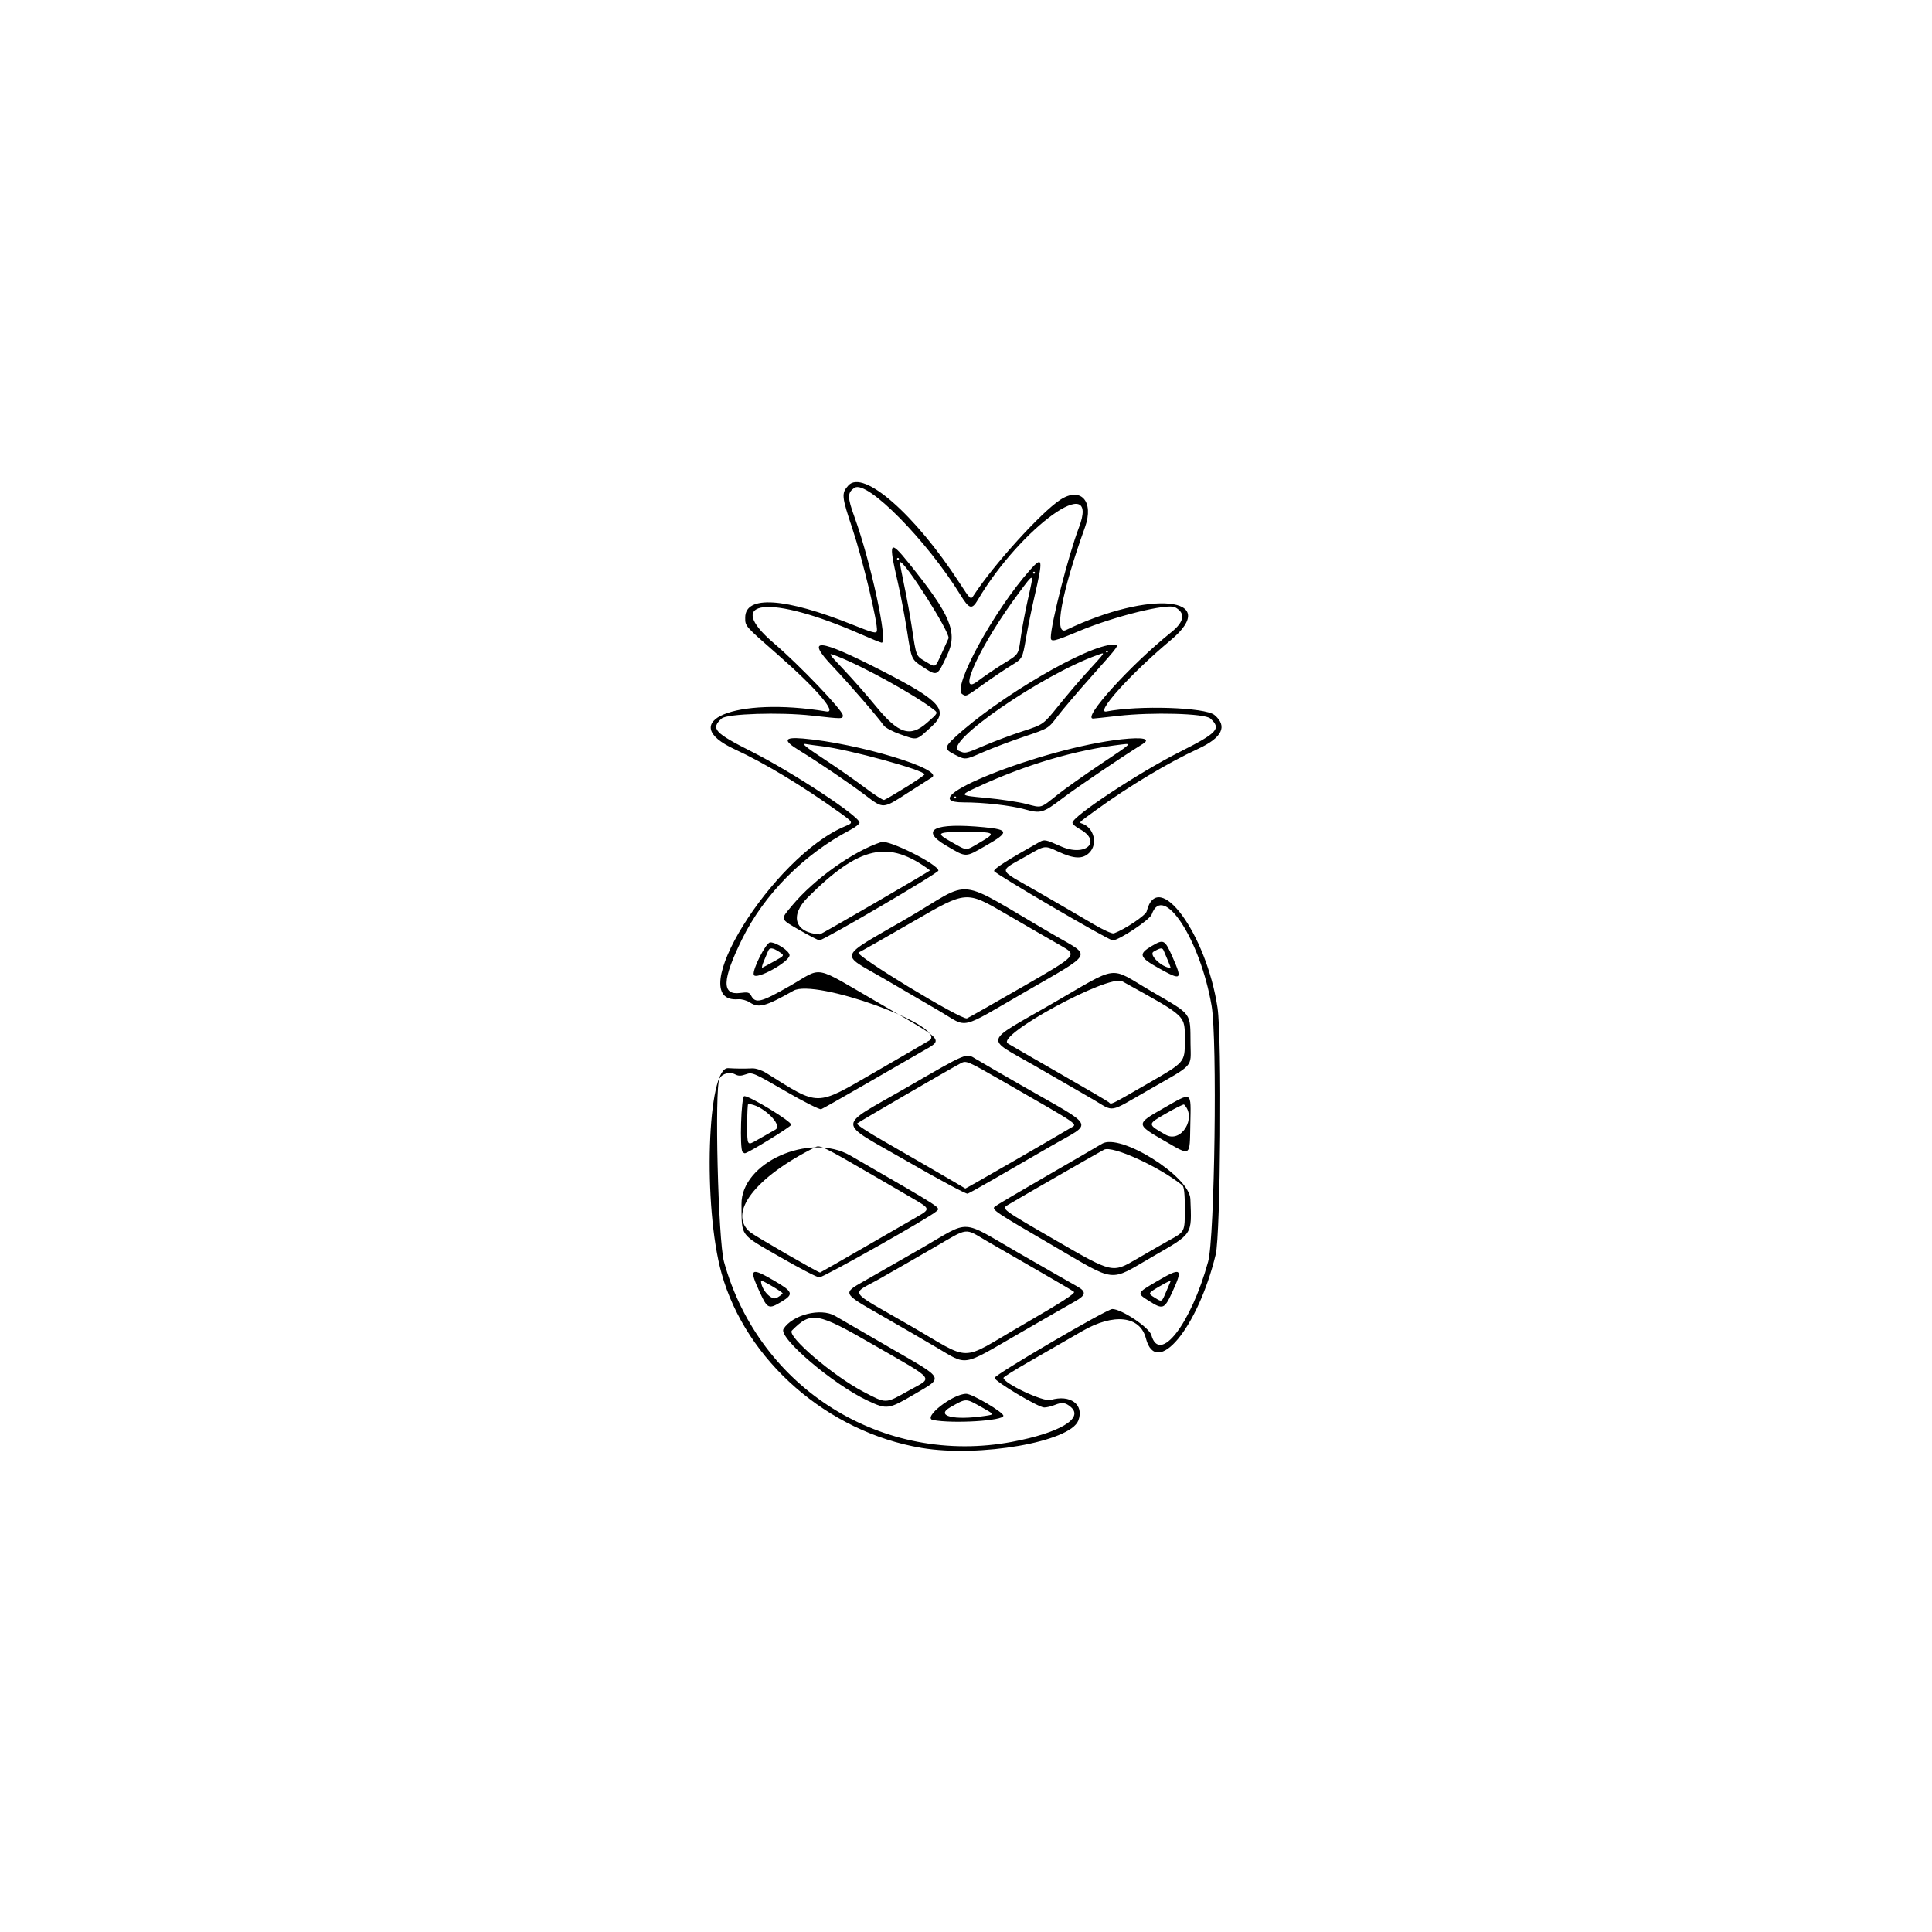
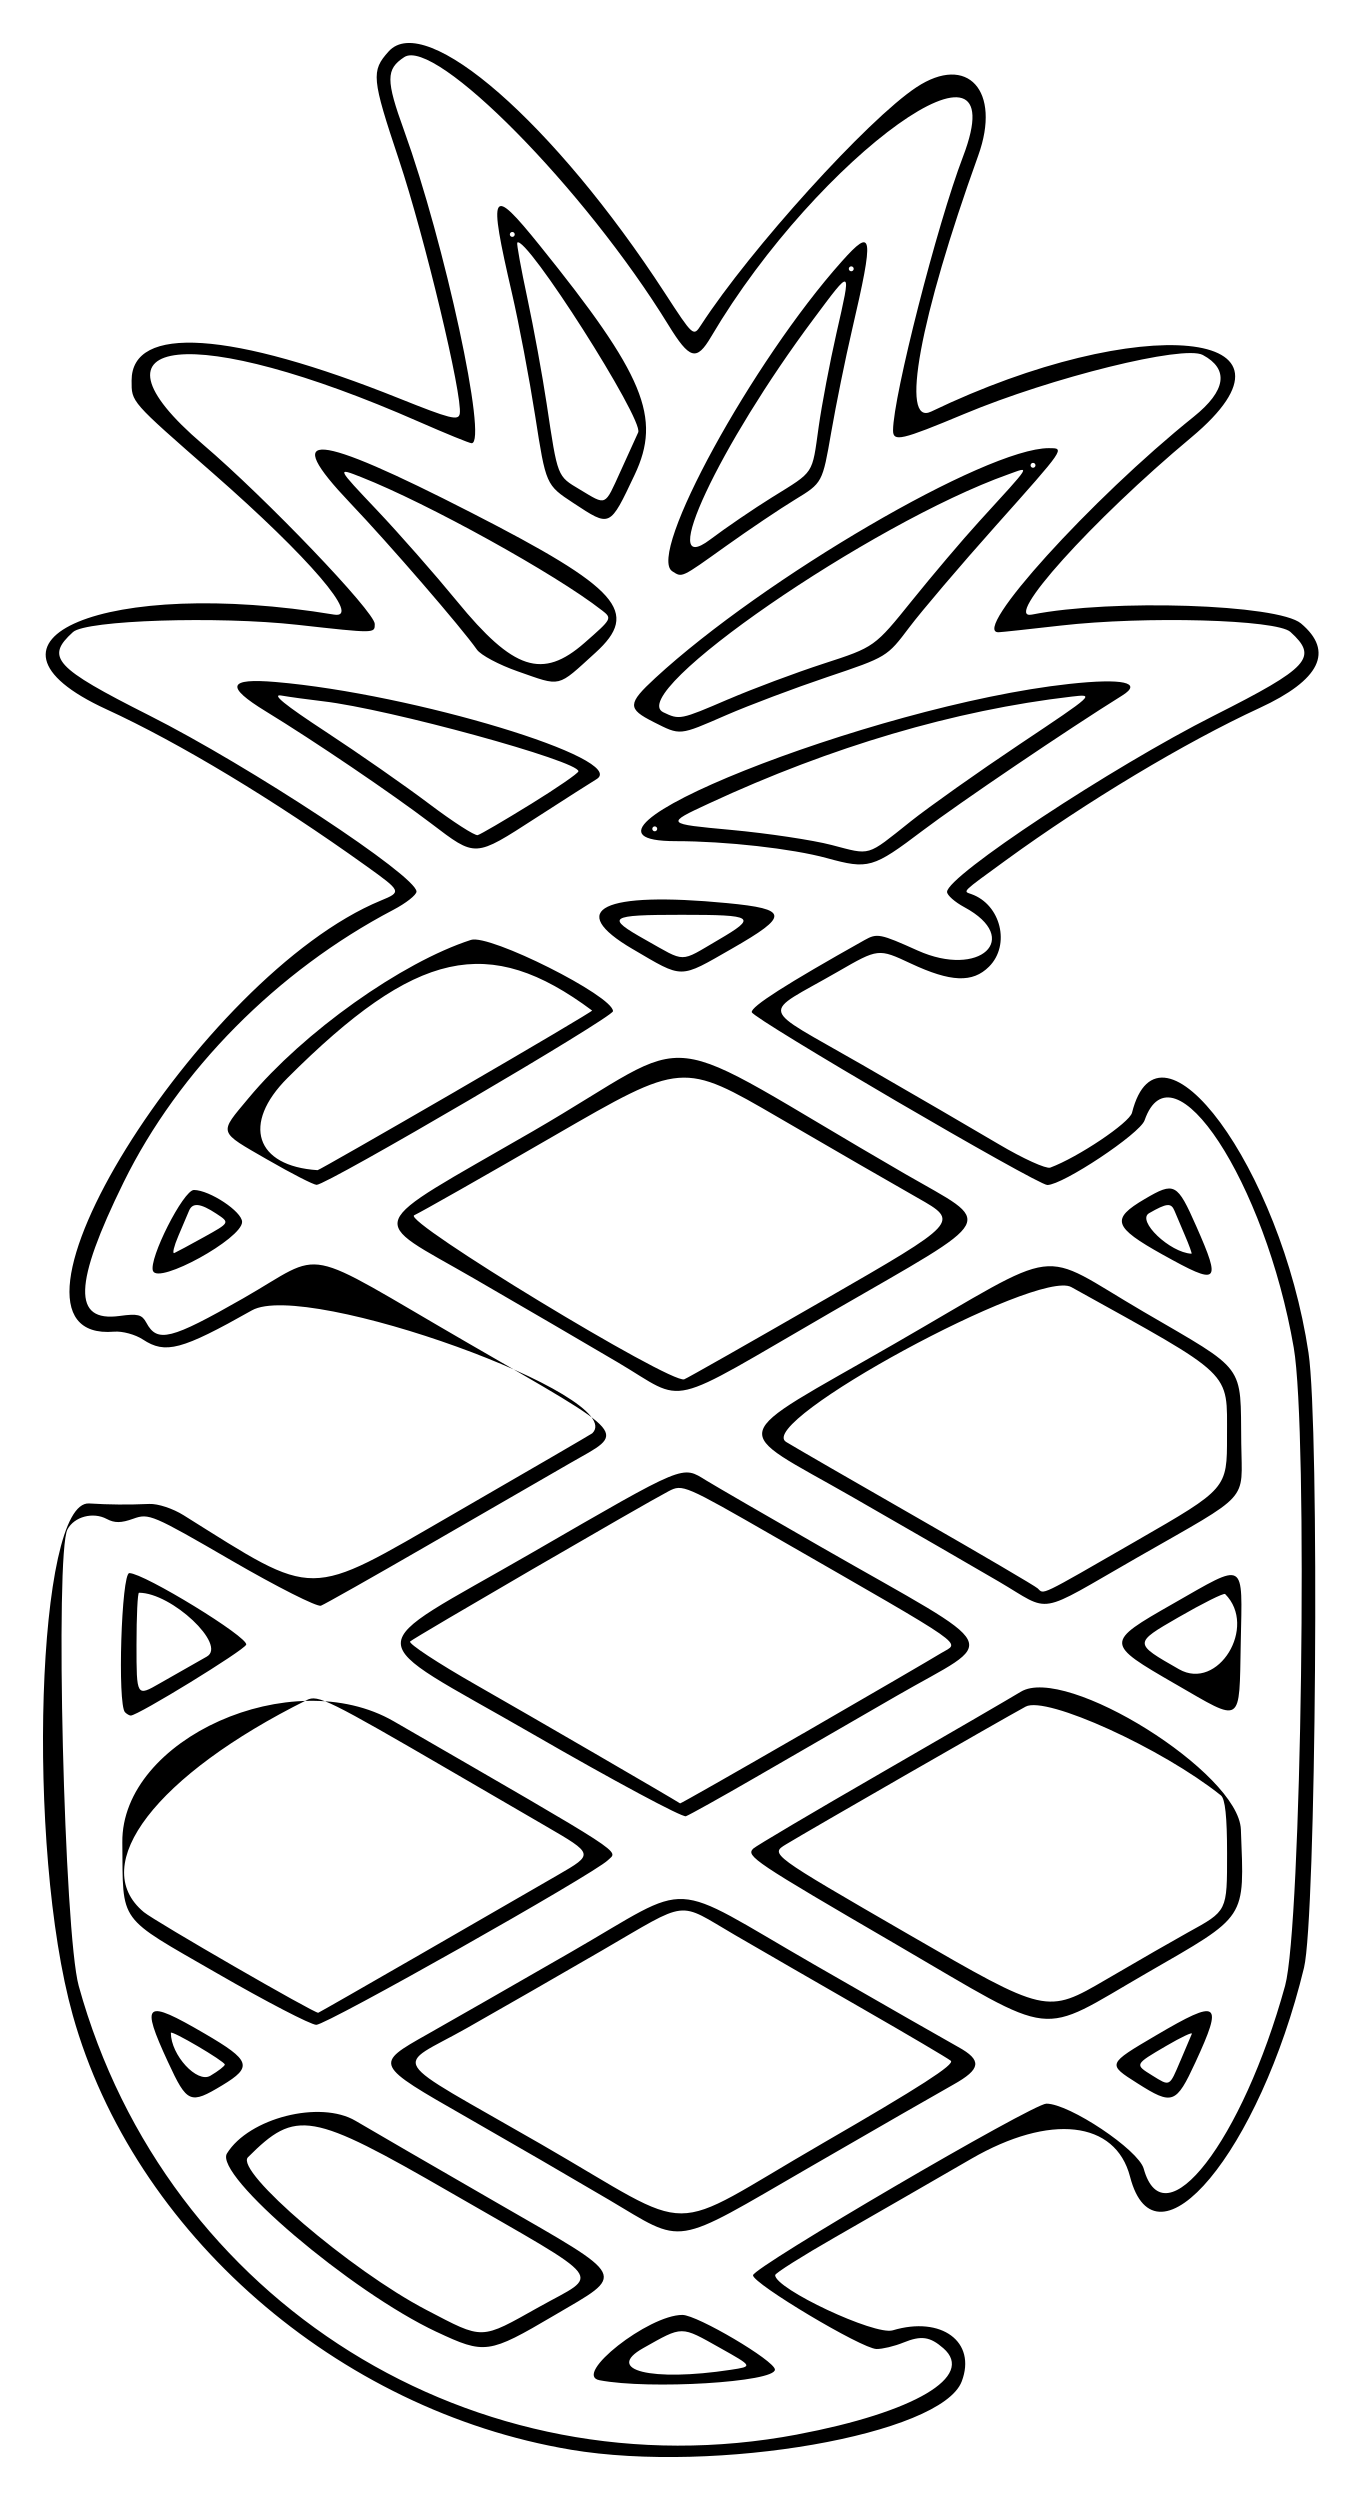
- <svg viewBox="0 0 156.8 156.8" class="glass-icon glass-icon--pineapple-2-bad-trace" role="img" aria-hidden="true" focusable="false">
+ <svg viewBox="56.195 37.725 44.343 81.424" class="glass-icon glass-icon--pineapple-2-bad-trace" role="img" aria-hidden="true" focusable="false">
  <path class="glass-icon-line" d="M 74.777,117.509 C 67.181,116.233 60.547,110.443 58.565,103.36 57.033,97.886 57.395,86.586 59.099,86.692 c 0.669,0.041 1.253,0.046 1.958,0.016 0.282,-0.012 0.767,0.148 1.12,0.369 4.377,2.741 3.967,2.743 8.806,-0.052 2.452,-1.416 4.477,-2.594 4.502,-2.618 1.235,-1.191 -9.317,-5.002 -11.086,-4.004 -2.292,1.294 -2.815,1.433 -3.55,0.949 -0.247,-0.163 -0.667,-0.277 -0.935,-0.255 -4.642,0.39 2.778,-11.606 8.687,-14.042 0.683,-0.282 0.676,-0.298 -0.484,-1.129 -2.998,-2.148 -6.082,-4.008 -8.455,-5.099 -4.92,-2.262 0.004,-4.312 7.412,-3.085 0.914,0.151 -0.81,-1.862 -3.946,-4.608 -2.696,-2.361 -2.647,-2.305 -2.647,-3.014 0,-1.832 3.236,-1.616 8.72,0.583 1.658,0.665 1.927,0.733 1.968,0.498 0.1,-0.566 -1.149,-5.78 -1.98,-8.27 -0.89,-2.665 -0.911,-2.892 -0.336,-3.531 1.202,-1.335 5.397,2.334 8.996,7.868 0.929,1.428 0.929,1.428 1.18,1.041 1.606,-2.472 5.432,-6.696 7.012,-7.741 1.667,-1.103 2.773,0.114 2.016,2.219 -1.909,5.303 -2.558,8.836 -1.534,8.343 6.819,-3.281 12.708,-2.696 8.473,0.841 -3.235,2.702 -6.171,5.965 -5.192,5.771 2.603,-0.516 8.018,-0.338 8.763,0.288 1.083,0.911 0.628,1.84 -1.349,2.754 -2.427,1.121 -5.634,3.046 -8.257,4.955 -1.474,1.073 -1.408,1.008 -1.129,1.107 0.961,0.34 1.282,1.656 0.576,2.362 -0.536,0.536 -1.247,0.507 -2.548,-0.102 -1.057,-0.495 -1.057,-0.495 -2.378,0.267 -2.533,1.461 -2.641,1.051 0.795,3.032 1.652,0.952 3.652,2.115 4.444,2.585 0.793,0.47 1.548,0.813 1.68,0.764 0.905,-0.336 2.581,-1.461 2.663,-1.787 0.896,-3.569 4.85,1.81 5.749,7.821 0.365,2.437 0.247,18.397 -0.147,20.025 -1.45,5.983 -4.828,10.04 -5.666,6.806 -0.473,-1.826 -2.606,-2.066 -5.172,-0.582 -1.357,0.785 -3.349,1.933 -4.427,2.55 -1.078,0.617 -1.96,1.174 -1.96,1.238 0,0.446 3.25,1.972 3.83,1.798 1.589,-0.476 2.737,0.375 2.247,1.664 -0.659,1.734 -8.013,3.017 -12.741,2.223 z m 7.383,-0.494 c 3.817,-0.72 5.809,-1.895 4.76,-2.809 -0.438,-0.381 -0.718,-0.421 -1.3,-0.185 -0.297,0.121 -0.693,0.215 -0.88,0.21 -0.481,-0.013 -4.02,-2.127 -4.02,-2.401 0,-0.258 9.114,-5.59 9.555,-5.59 0.749,0 2.999,1.504 3.17,2.118 0.665,2.394 3.212,-0.902 4.605,-5.958 0.535,-1.943 0.754,-18.048 0.282,-20.781 -0.932,-5.4 -3.953,-10.004 -4.859,-7.404 -0.152,0.436 -2.663,2.105 -3.167,2.105 -0.324,2.02e-4 -9.586,-5.415 -9.626,-5.628 -0.034,-0.179 1.117,-0.915 3.673,-2.349 0.409,-0.229 0.505,-0.211 1.729,0.34 2.022,0.909 3.421,-0.388 1.522,-1.411 -0.31,-0.167 -0.564,-0.391 -0.564,-0.498 0,-0.52 5.367,-4.064 8.698,-5.744 3.101,-1.564 3.402,-1.894 2.485,-2.724 -0.447,-0.404 -4.72,-0.522 -7.484,-0.206 -1.023,0.117 -1.931,0.215 -2.019,0.217 -0.937,0.025 3.013,-4.339 6.354,-7.019 1.055,-0.847 1.158,-1.55 0.295,-2.012 -0.623,-0.333 -4.914,0.728 -7.769,1.921 -2.055,0.859 -2.32,0.92 -2.319,0.533 0.005,-1.107 1.436,-6.706 2.279,-8.913 1.799,-4.712 -4.71,-0.058 -8.206,5.868 -0.474,0.804 -0.697,0.741 -1.393,-0.391 -2.726,-4.434 -7.6,-9.374 -8.601,-8.718 -0.599,0.393 -0.6,0.746 -0.003,2.394 1.319,3.645 2.731,10.181 2.199,10.181 -0.069,0 -0.843,-0.316 -1.72,-0.701 -7.353,-3.233 -11.209,-2.829 -7.035,0.736 2.066,1.765 5.6,5.458 5.6,5.852 0,0.31 0.03,0.31 -2.517,0.027 -2.602,-0.289 -6.884,-0.151 -7.312,0.236 -0.91,0.824 -0.606,1.157 2.479,2.713 3.285,1.657 8.709,5.231 8.709,5.739 0,0.11 -0.342,0.379 -0.76,0.598 -3.773,1.979 -6.99,5.23 -8.778,8.869 -1.631,3.32 -1.668,4.566 -0.129,4.355 0.59,-0.081 0.726,-0.046 0.868,0.219 0.356,0.666 0.795,0.556 3.153,-0.792 2.753,-1.573 1.74,-1.774 7.312,1.449 5.397,3.122 5.175,2.861 3.334,3.92 -0.77,0.443 -2.859,1.649 -4.643,2.68 -1.784,1.031 -3.345,1.913 -3.469,1.961 -0.124,0.048 -1.432,-0.613 -2.906,-1.468 -2.588,-1.501 -2.698,-1.548 -3.205,-1.365 -0.395,0.143 -0.61,0.145 -0.866,0.008 -0.444,-0.238 -1.056,-0.076 -1.277,0.337 -0.414,0.774 -0.11,13.155 0.365,14.872 2.853,10.306 12.915,16.588 23.402,14.61 z m -6.44,-1.767 c -0.888,-0.171 1.594,-2.127 2.7,-2.127 0.481,0 3.007,1.492 3.014,1.78 0.01,0.411 -4.088,0.66 -5.714,0.347 z m 4.28,-0.34 c 0.72,-0.11 0.72,-0.11 -0.346,-0.708 -1.302,-0.731 -1.206,-0.731 -2.508,0.001 -1.28,0.72 0.26,1.102 2.854,0.707 z m -9.584,-1.233 c -2.796,-1.312 -7.262,-5.113 -6.829,-5.813 0.714,-1.156 3.035,-1.744 4.189,-1.062 0.519,0.307 2.6,1.513 4.624,2.68 4.302,2.481 4.198,2.273 1.84,3.66 -2.133,1.255 -2.251,1.272 -3.824,0.534 z m 3.344,-0.817 c 1.996,-1.12 2.297,-0.731 -2.868,-3.712 -4.593,-2.651 -5.05,-2.731 -6.621,-1.16 -0.443,0.443 3.345,3.686 5.808,4.971 1.886,0.984 1.741,0.988 3.68,-0.099 z m 2.24,-3.503 c -1.1,-0.65 -3.169,-1.851 -4.599,-2.668 -3.035,-1.735 -3.029,-1.723 -1.281,-2.71 0.726,-0.41 2.832,-1.615 4.68,-2.679 4.06,-2.337 3.042,-2.39 7.915,0.414 2.247,1.293 4.355,2.499 4.684,2.68 0.791,0.435 0.754,0.722 -0.161,1.232 -0.417,0.232 -2.515,1.438 -4.662,2.68 -4.552,2.632 -4.039,2.55 -6.575,1.051 z m 6.97,-1.813 c 3.193,-1.846 4.337,-2.583 4.191,-2.7 -0.11,-0.088 -1.389,-0.842 -2.841,-1.676 -1.452,-0.834 -3.338,-1.923 -4.192,-2.42 -1.908,-1.111 -1.448,-1.165 -4.334,0.51 -1.339,0.777 -3.314,1.911 -4.389,2.52 -2.387,1.351 -2.721,0.826 2.399,3.777 5.232,3.016 3.929,3.017 9.165,-0.01 z m -21.3,-2.65 c -0.908,-1.965 -0.766,-2.075 1.192,-0.933 1.5,0.875 1.57,1.081 0.572,1.683 -1.046,0.632 -1.144,0.59 -1.764,-0.751 z m 1.847,0.075 c -0.004,-0.108 -1.757,-1.138 -1.757,-1.033 0,0.724 0.854,1.653 1.286,1.398 0.261,-0.154 0.473,-0.319 0.471,-0.366 z m 29.723,0.61 c -0.988,-0.627 -0.991,-0.621 0.615,-1.566 2.044,-1.203 2.191,-1.101 1.275,0.881 -0.632,1.367 -0.749,1.41 -1.89,0.685 z m 1.4,-0.731 c 0.176,-0.415 0.344,-0.811 0.373,-0.88 0.029,-0.069 -0.347,0.108 -0.837,0.395 -1.034,0.605 -1.033,0.602 -0.457,0.959 0.589,0.365 0.557,0.382 0.92,-0.474 z m -31.36,-2.843 c -3.296,-1.901 -3.071,-1.592 -3.101,-4.268 -0.037,-3.38 5.526,-5.864 8.842,-3.947 7.74,4.474 7.309,4.195 6.972,4.524 -0.465,0.455 -9.172,5.37 -9.498,5.361 -0.184,-0.005 -1.631,-0.756 -3.215,-1.67 z m 6.64,-0.645 c 1.804,-1.04 3.807,-2.196 4.45,-2.568 1.17,-0.677 1.17,-0.677 -0.4,-1.589 -0.864,-0.502 -2.218,-1.289 -3.01,-1.75 -4.091,-2.38 -4.41,-2.537 -4.773,-2.356 -4.907,2.442 -7.157,5.371 -5.307,6.907 0.363,0.301 5.585,3.315 5.68,3.278 0.044,-0.017 1.556,-0.882 3.36,-1.922 z m 15.484,-0.292 c -4.661,-2.715 -4.923,-2.89 -4.676,-3.133 0.084,-0.082 1.952,-1.188 4.152,-2.457 2.2,-1.269 4.252,-2.462 4.56,-2.65 1.46,-0.893 7.1,2.636 7.17,4.485 0.112,2.961 0.239,2.767 -3.077,4.682 -3.592,2.074 -2.828,2.161 -8.129,-0.927 z m 9.476,-0.399 c 1.299,-0.715 1.28,-0.677 1.28,-2.59 0,-1.18 -0.062,-1.766 -0.2,-1.876 -1.915,-1.534 -5.696,-3.253 -6.36,-2.892 -0.828,0.45 -7.019,4.009 -7.805,4.486 -0.525,0.319 -0.525,0.319 3.982,2.926 4.506,2.607 4.506,2.607 6.445,1.475 1.066,-0.623 2.262,-1.311 2.658,-1.529 z M 73.554,94.207 c -5.735,-3.308 -5.731,-2.617 -0.034,-5.909 5.06,-2.924 4.874,-2.847 5.68,-2.353 0.308,0.189 2,1.169 3.76,2.178 6.078,3.483 5.786,2.903 2.44,4.835 -1.43,0.826 -3.512,2.028 -4.626,2.672 -1.114,0.644 -2.122,1.206 -2.24,1.249 -0.118,0.043 -2.358,-1.159 -4.979,-2.671 z m 8.793,-0.021 c 2.185,-1.262 4.213,-2.442 4.506,-2.623 0.606,-0.373 1.05,-0.064 -5.437,-3.794 -2.929,-1.684 -2.991,-1.711 -3.44,-1.478 -0.796,0.414 -8.291,4.77 -8.423,4.896 -0.069,0.066 0.903,0.706 2.16,1.422 1.718,0.979 6.407,3.702 6.633,3.852 0.015,0.01 1.815,-1.014 4,-2.276 z M 60.267,93.493 c -0.25,-0.25 -0.118,-4.533 0.14,-4.533 0.474,0 3.897,2.096 3.806,2.332 -0.072,0.188 -3.525,2.308 -3.759,2.308 -0.044,0 -0.129,-0.048 -0.187,-0.107 z m 2.663,-1.813 c 0.666,-0.375 -1.144,-2.08 -2.208,-2.08 -0.045,0 -0.081,0.762 -0.081,1.694 0,1.694 0,1.694 0.76,1.256 0.418,-0.24 1.106,-0.632 1.529,-0.87 z m 31.551,0.896 c -2.303,-1.33 -2.303,-1.351 -0.086,-2.616 2.406,-1.373 2.264,-1.454 2.211,1.267 -0.053,2.707 0.08,2.622 -2.124,1.349 z m 1.616,-2.934 c -0.042,-0.042 -0.731,0.302 -1.531,0.764 -1.455,0.84 -1.455,0.84 0.03,1.686 1.27,0.724 2.563,-1.387 1.501,-2.45 z m -7.376,-0.409 c -0.792,-0.464 -2.934,-1.701 -4.76,-2.749 -4.058,-2.329 -4.207,-1.783 1.36,-4.989 5.638,-3.247 4.582,-3.111 8.12,-1.046 3.38,1.973 3.15,1.664 3.181,4.285 0.023,1.938 0.347,1.582 -3.385,3.718 -3.347,1.915 -2.754,1.813 -4.516,0.781 z m 4.495,-1.329 c 2.945,-1.695 2.945,-1.695 2.942,-3.4 -0.003,-2.156 0.268,-1.896 -5.071,-4.859 -1.094,-0.607 -10.327,4.407 -9.288,5.044 0.287,0.176 2.213,1.288 4.281,2.473 2.068,1.185 3.828,2.218 3.912,2.296 0.214,0.2 -0.002,0.304 3.223,-1.553 z M 76.32,82.099 c -1.012,-0.597 -3.118,-1.826 -4.68,-2.73 -3.511,-2.033 -3.701,-1.554 1.894,-4.791 5.692,-3.293 3.655,-3.525 12.146,1.385 2.92,1.688 3.131,1.294 -2.405,4.495 -5.524,3.194 -4.666,2.992 -6.955,1.641 z m 6.727,-2.043 c 4.407,-2.538 4.407,-2.538 3.04,-3.314 -0.752,-0.426 -2.785,-1.6 -4.517,-2.609 -3.15,-1.833 -3.15,-1.833 -7.319,0.579 -2.293,1.327 -4.348,2.494 -4.567,2.594 -0.402,0.183 8.346,5.497 8.795,5.343 0.088,-0.03 2.143,-1.197 4.567,-2.593 z m -21.87,-0.937 c -0.148,-0.385 0.993,-2.64 1.335,-2.637 0.513,0.005 1.568,0.705 1.568,1.041 0,0.545 -2.73,2.046 -2.902,1.596 z m 1.667,-1.106 c 0.841,-0.467 0.841,-0.467 0.398,-0.759 -0.52,-0.343 -0.777,-0.37 -0.891,-0.094 -0.045,0.11 -0.201,0.477 -0.346,0.816 -0.145,0.339 -0.205,0.591 -0.133,0.56 0.072,-0.031 0.509,-0.266 0.972,-0.523 z m 31.224,0.578 c -1.618,-0.903 -1.702,-1.161 -0.589,-1.815 0.97,-0.57 1.055,-0.524 1.68,0.892 0.823,1.866 0.734,1.941 -1.091,0.922 z m 0.719,-0.631 c -0.141,-0.33 -0.294,-0.69 -0.339,-0.8 -0.11,-0.266 -0.251,-0.253 -0.827,0.078 -0.418,0.24 0.677,1.286 1.381,1.32 0.023,0.001 -0.073,-0.268 -0.215,-0.598 z M 64.92,75.503 c -1.643,-0.95 -1.608,-0.836 -0.626,-2.017 1.786,-2.146 4.981,-4.418 7.241,-5.149 0.605,-0.196 4.625,1.823 4.625,2.322 0,0.2 -9.324,5.663 -9.653,5.656 -0.103,-0.002 -0.817,-0.368 -1.587,-0.813 z m 6.14,-2.249 c 2.453,-1.422 4.443,-2.6 4.42,-2.616 -3.373,-2.513 -5.727,-1.992 -9.921,2.196 -1.497,1.495 -1.047,2.873 0.98,3.003 0.033,0.002 2.067,-1.16 4.521,-2.582 z m 5.74,-4.618 c -2.207,-1.293 -0.985,-1.888 3.079,-1.497 2.011,0.193 2.033,0.408 0.151,1.485 -1.73,0.99 -1.562,0.989 -3.229,0.012 z m 2.787,-0.297 c 1.287,-0.752 1.19,-0.819 -1.187,-0.819 -2.395,0 -2.5,0.074 -1.174,0.819 1.327,0.746 1.085,0.746 2.361,-3.2e-5 z m 3.54,-2.665 c -1.129,-0.31 -3.294,-0.553 -4.927,-0.553 -4.683,-0.002 6.381,-4.42 12.822,-5.121 1.746,-0.19 2.403,-0.046 1.724,0.377 -1.764,1.099 -5.295,3.49 -6.498,4.399 -1.625,1.229 -1.766,1.269 -3.121,0.898 z m 2.712,-1.184 c 0.615,-0.489 2.222,-1.627 3.57,-2.528 2.451,-1.638 2.451,-1.638 1.681,-1.548 -3.796,0.443 -7.815,1.628 -11.801,3.478 -1.431,0.664 -1.431,0.664 0.72,0.863 1.183,0.109 2.655,0.33 3.271,0.491 1.296,0.338 1.121,0.389 2.559,-0.755 z m -8.239,0.23 c 0,-0.044 -0.036,-0.08 -0.08,-0.08 -0.044,0 -0.08,0.036 -0.08,0.08 0,0.044 0.036,0.08 0.08,0.08 0.044,0 0.08,-0.036 0.08,-0.08 z M 70.228,64.538 c -1.288,-0.978 -3.8,-2.681 -5.377,-3.645 -1.328,-0.813 -1.234,-1.088 0.326,-0.955 4.478,0.383 11.525,2.518 10.446,3.165 -0.162,0.097 -1.048,0.663 -1.968,1.257 -2.02,1.304 -1.949,1.3 -3.427,0.178 z m 3.247,-0.618 c 0.854,-0.528 1.556,-1.011 1.559,-1.074 0.017,-0.333 -6.17,-2.03 -8.314,-2.28 -0.484,-0.057 -1.096,-0.141 -1.36,-0.187 -0.337,-0.059 0.095,0.294 1.457,1.187 1.065,0.699 2.574,1.751 3.352,2.338 0.778,0.587 1.491,1.046 1.584,1.021 0.093,-0.025 0.868,-0.478 1.722,-1.006 z m 4.005,-2.681 c -0.858,-0.431 -0.851,-0.594 0.059,-1.433 3.529,-3.253 10.776,-7.485 12.817,-7.485 0.53,0 0.547,-0.025 -1.731,2.53 -1.152,1.292 -2.42,2.782 -2.817,3.31 -0.723,0.96 -0.723,0.96 -2.665,1.614 -1.069,0.36 -2.549,0.918 -3.291,1.24 -1.559,0.678 -1.484,0.671 -2.372,0.225 z m 2.44,-0.74 c 0.792,-0.341 2.187,-0.863 3.1,-1.16 1.66,-0.539 1.66,-0.539 2.88,-2.055 0.671,-0.833 1.648,-1.985 2.172,-2.56 1.769,-1.94 1.687,-1.807 0.959,-1.548 -4.474,1.592 -12.506,7.133 -11.232,7.748 0.528,0.254 0.552,0.249 2.12,-0.426 z m 10,-7.619 c 0,-0.044 -0.036,-0.08 -0.08,-0.08 -0.044,0 -0.08,0.036 -0.08,0.08 0,0.044 0.036,0.08 0.08,0.08 0.044,0 0.08,-0.036 0.08,-0.08 z M 73.057,59.591 C 72.45,59.379 71.852,59.061 71.728,58.883 71.229,58.17 68.875,55.447 67.598,54.105 c -2.293,-2.41 -1.205,-2.322 3.952,0.32 4.824,2.471 5.498,3.232 4.038,4.559 -1.268,1.152 -1.091,1.11 -2.531,0.607 z m 2.732,-1.995 c -1.501,-1.175 -5.662,-3.477 -7.823,-4.329 -0.814,-0.321 -0.814,-0.321 0.504,1.071 0.725,0.766 1.898,2.101 2.608,2.968 1.842,2.25 2.783,2.558 4.152,1.359 0.909,-0.797 0.909,-0.797 0.56,-1.07 z m 2.302,-1.265 c -0.839,-0.531 2.601,-6.82 5.519,-10.09 1.023,-1.146 1.061,-0.89 0.333,2.24 -0.215,0.924 -0.519,2.421 -0.676,3.326 -0.285,1.646 -0.285,1.646 -1.176,2.189 -0.49,0.298 -1.503,0.98 -2.251,1.514 -1.482,1.059 -1.42,1.03 -1.749,0.822 z M 81.36,53.911 c 1.373,-0.854 1.277,-0.707 1.499,-2.284 0.101,-0.719 0.362,-2.094 0.58,-3.055 0.49,-2.161 0.513,-2.147 -0.751,-0.452 -3.074,4.12 -5.133,8.515 -3.363,7.178 0.503,-0.38 1.418,-1.004 2.034,-1.387 z m 2.64,-7.431 c 0,-0.044 -0.036,-0.08 -0.08,-0.08 -0.044,0 -0.08,0.036 -0.08,0.08 0,0.044 0.036,0.08 0.08,0.08 0.044,0 0.08,-0.036 0.08,-0.08 z m -9.132,7.627 c -0.892,-0.587 -0.892,-0.587 -1.241,-2.827 -0.192,-1.232 -0.533,-3.032 -0.757,-4 -0.783,-3.385 -0.693,-3.541 0.904,-1.56 3.406,4.224 3.976,5.6 3.092,7.467 -0.82,1.732 -0.786,1.716 -1.998,0.92 z m 1.535,-1.027 c 0.25,-0.55 0.51,-1.123 0.578,-1.273 0.187,-0.414 -3.673,-6.47 -3.939,-6.179 -0.026,0.028 0.122,0.843 0.329,1.811 0.207,0.968 0.49,2.516 0.629,3.44 0.363,2.413 0.336,2.344 1.081,2.79 0.879,0.527 0.797,0.564 1.322,-0.59 z m -3.443,-7.72 c 0,-0.044 -0.036,-0.08 -0.08,-0.08 -0.044,0 -0.08,0.036 -0.08,0.08 0,0.044 0.036,0.08 0.08,0.08 0.044,0 0.08,-0.036 0.08,-0.08 z" />
</svg>
